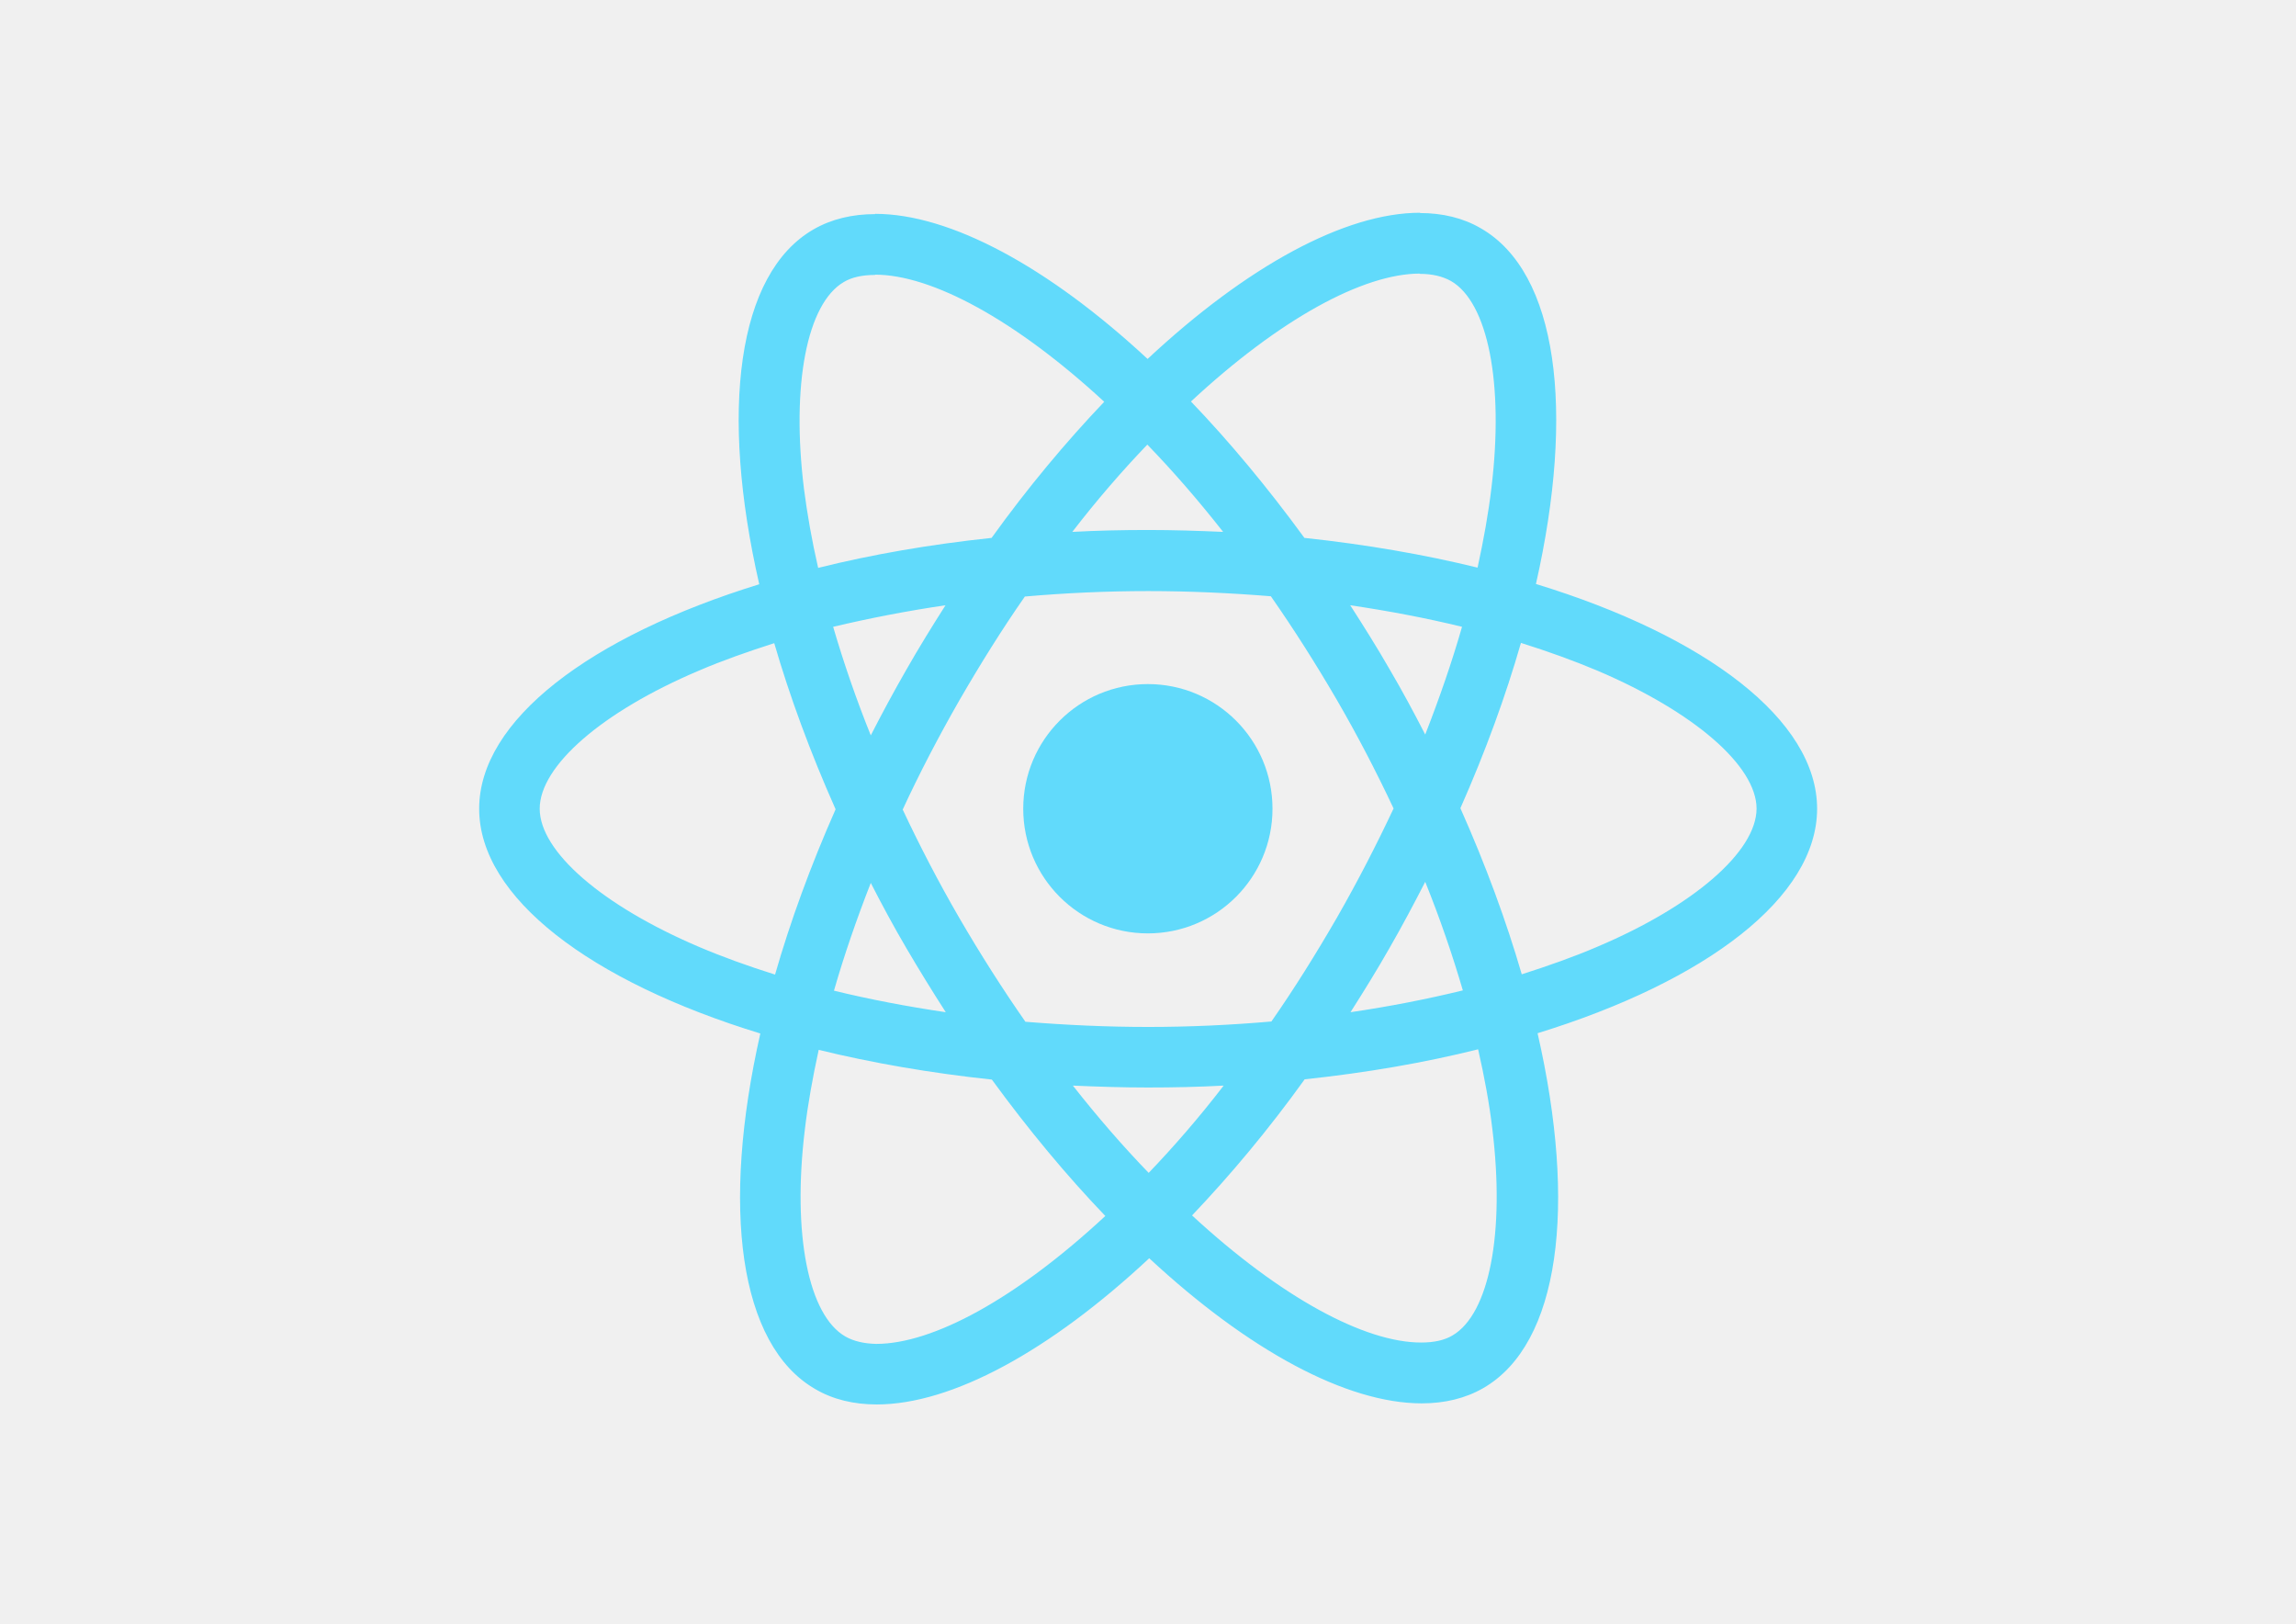
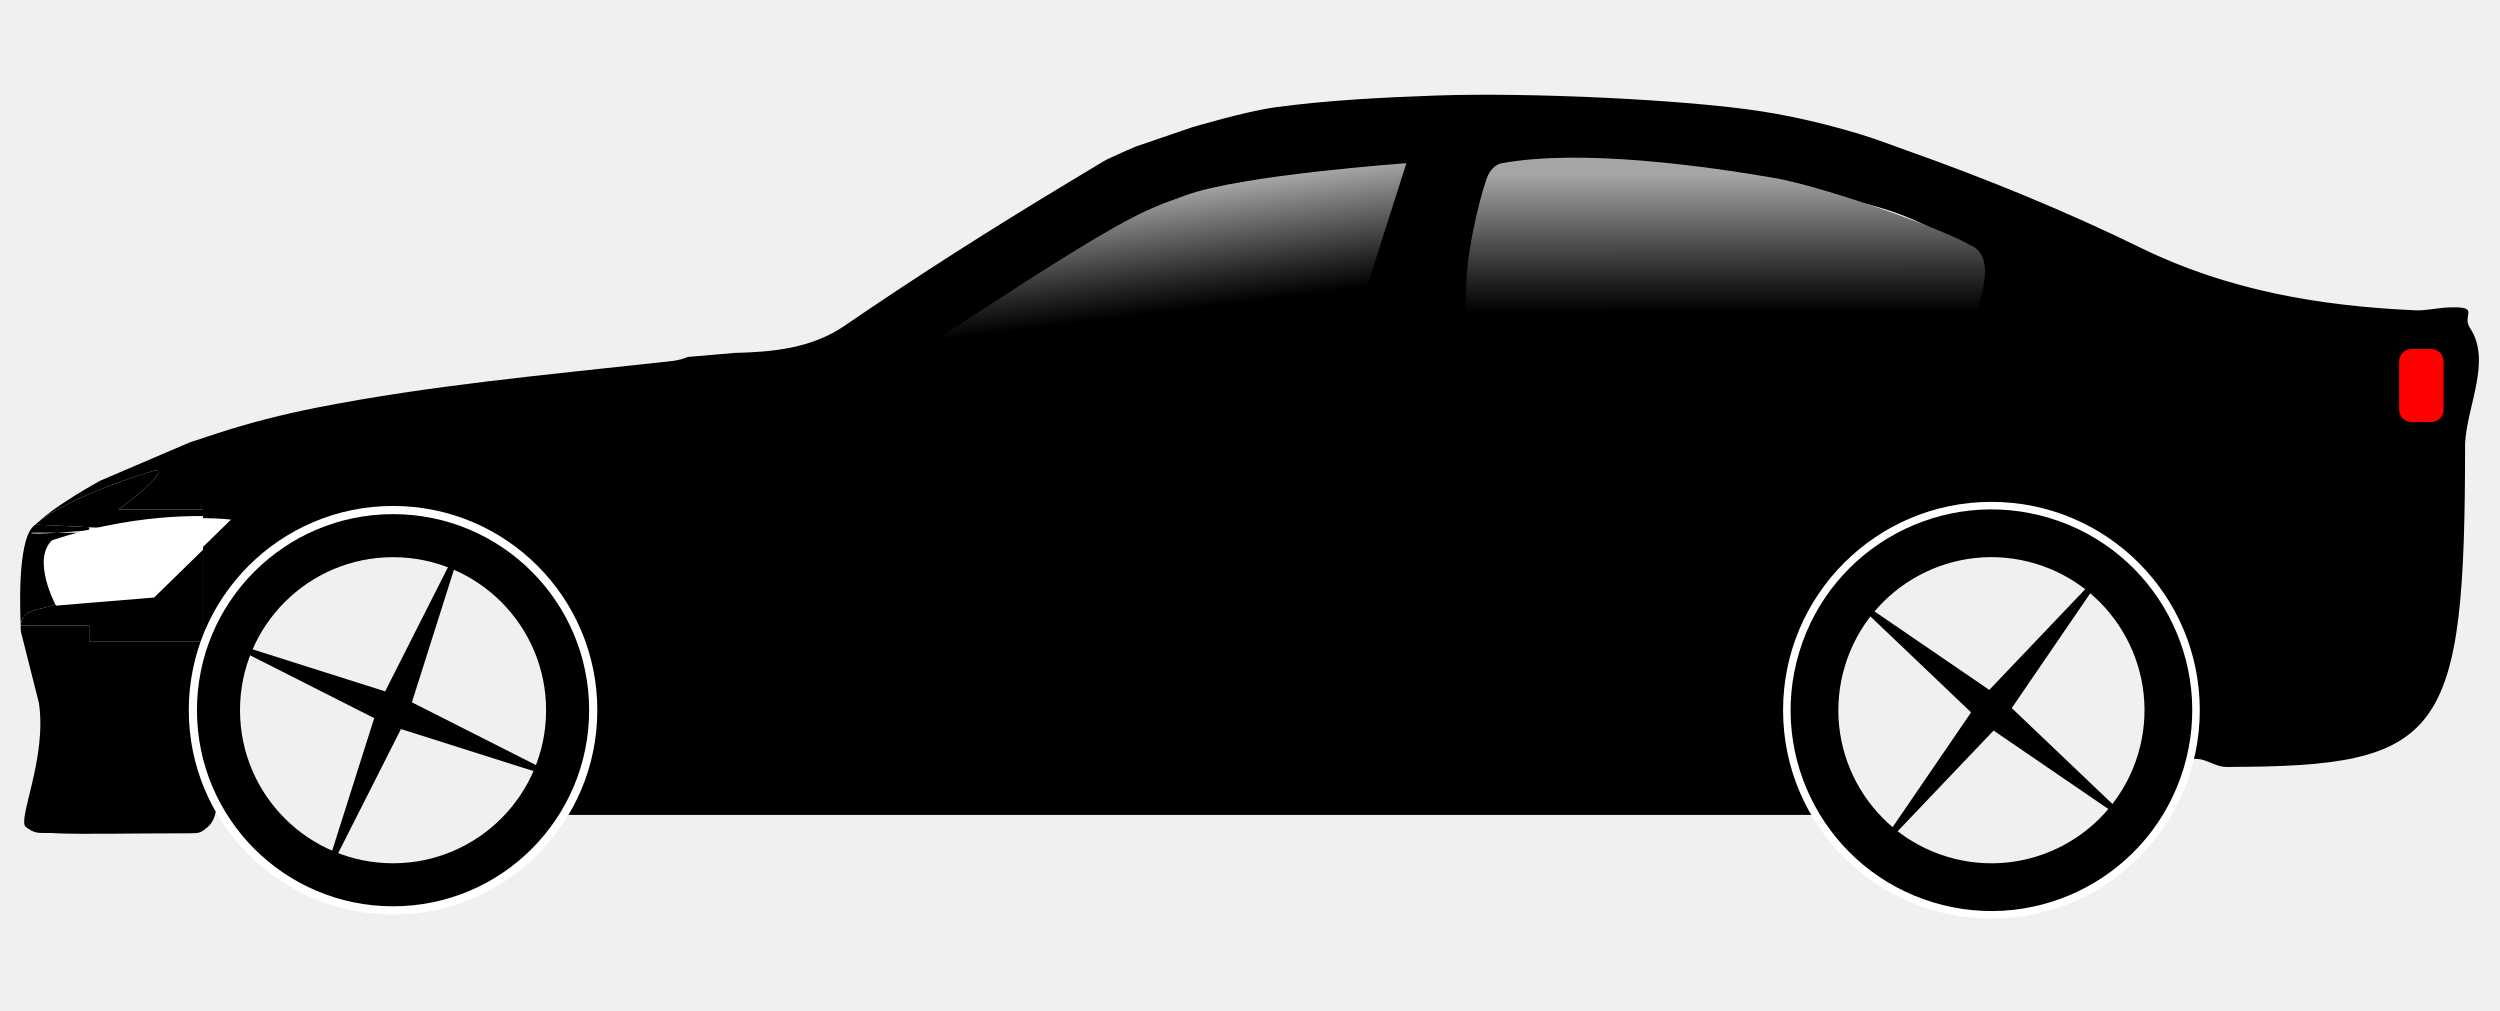
- <svg xmlns="http://www.w3.org/2000/svg" viewBox="0 0 841.9 595.3">
-   <g fill="#61DAFB">
-     <path d="M666.3 296.5c0-32.5-40.7-63.3-103.1-82.4 14.4-63.6 8-114.2-20.2-130.4-6.5-3.8-14.1-5.6-22.4-5.6v22.3c4.6 0 8.3.9 11.4 2.6 13.6 7.8 19.5 37.5 14.9 75.7-1.1 9.4-2.9 19.3-5.1 29.4-19.6-4.8-41-8.5-63.5-10.9-13.5-18.5-27.5-35.3-41.6-50 32.6-30.3 63.2-46.9 84-46.9V78c-27.5 0-63.5 19.6-99.9 53.6-36.4-33.8-72.4-53.2-99.9-53.2v22.3c20.7 0 51.4 16.5 84 46.6-14 14.7-28 31.4-41.3 49.9-22.6 2.4-44 6.1-63.6 11-2.3-10-4-19.7-5.2-29-4.7-38.2 1.1-67.9 14.6-75.8 3-1.8 6.9-2.6 11.5-2.6V78.5c-8.4 0-16 1.8-22.6 5.6-28.1 16.2-34.4 66.7-19.9 130.1-62.2 19.2-102.7 49.9-102.7 82.3 0 32.5 40.7 63.3 103.1 82.4-14.4 63.6-8 114.2 20.2 130.4 6.5 3.8 14.1 5.6 22.5 5.6 27.5 0 63.5-19.6 99.9-53.6 36.4 33.8 72.4 53.2 99.9 53.2 8.4 0 16-1.8 22.6-5.6 28.1-16.2 34.4-66.7 19.9-130.1 62-19.1 102.5-49.9 102.5-82.3zm-130.2-66.7c-3.7 12.9-8.3 26.2-13.5 39.5-4.1-8-8.4-16-13.1-24-4.6-8-9.5-15.8-14.4-23.4 14.2 2.1 27.9 4.7 41 7.9zm-45.8 106.5c-7.8 13.5-15.8 26.3-24.1 38.2-14.9 1.3-30 2-45.2 2-15.1 0-30.2-.7-45-1.9-8.3-11.9-16.4-24.6-24.2-38-7.6-13.1-14.5-26.4-20.8-39.8 6.2-13.4 13.2-26.8 20.7-39.9 7.8-13.5 15.8-26.3 24.1-38.2 14.9-1.3 30-2 45.2-2 15.1 0 30.2.7 45 1.9 8.3 11.9 16.4 24.6 24.2 38 7.6 13.1 14.5 26.4 20.8 39.8-6.3 13.4-13.2 26.8-20.7 39.9zm32.3-13c5.4 13.4 10 26.8 13.8 39.8-13.1 3.2-26.9 5.9-41.2 8 4.9-7.7 9.8-15.6 14.4-23.7 4.6-8 8.9-16.1 13-24.1zM421.2 430c-9.3-9.6-18.6-20.3-27.8-32 9 .4 18.2.7 27.5.7 9.4 0 18.7-.2 27.8-.7-9 11.7-18.3 22.4-27.5 32zm-74.4-58.9c-14.2-2.1-27.9-4.7-41-7.9 3.7-12.9 8.3-26.2 13.5-39.5 4.1 8 8.4 16 13.1 24 4.7 8 9.5 15.8 14.4 23.4zM420.7 163c9.3 9.6 18.6 20.3 27.8 32-9-.4-18.2-.7-27.5-.7-9.4 0-18.7.2-27.8.7 9-11.7 18.3-22.4 27.5-32zm-74 58.9c-4.9 7.7-9.8 15.6-14.4 23.7-4.6 8-8.9 16-13 24-5.4-13.4-10-26.8-13.8-39.8 13.1-3.1 26.9-5.8 41.2-7.9zm-90.5 125.2c-35.4-15.1-58.3-34.9-58.3-50.6 0-15.7 22.9-35.6 58.3-50.6 8.6-3.7 18-7 27.7-10.1 5.7 19.6 13.2 40 22.5 60.9-9.2 20.8-16.6 41.1-22.2 60.6-9.9-3.1-19.3-6.5-28-10.2zM310 490c-13.6-7.8-19.5-37.5-14.9-75.7 1.1-9.4 2.9-19.3 5.1-29.4 19.6 4.8 41 8.5 63.5 10.9 13.5 18.5 27.5 35.3 41.6 50-32.6 30.3-63.2 46.9-84 46.9-4.5-.1-8.3-1-11.3-2.7zm237.2-76.2c4.7 38.2-1.1 67.9-14.6 75.8-3 1.8-6.9 2.6-11.5 2.6-20.7 0-51.4-16.5-84-46.6 14-14.7 28-31.4 41.3-49.9 22.6-2.4 44-6.1 63.6-11 2.3 10.1 4.1 19.8 5.2 29.1zm38.5-66.7c-8.6 3.7-18 7-27.7 10.1-5.7-19.6-13.2-40-22.5-60.9 9.2-20.8 16.6-41.1 22.2-60.6 9.9 3.1 19.3 6.5 28.1 10.2 35.4 15.1 58.3 34.9 58.3 50.6-.1 15.7-23 35.6-58.4 50.6zM320.8 78.4z" />
-     <circle cx="420.9" cy="296.5" r="45.7" />
-     <path d="M520.5 78.1z" />
+ <svg xmlns="http://www.w3.org/2000/svg" version="1.1" id="Layer_1" x="0px" y="0px" viewBox="0 0 2560 1034.767" enable-background="new 0 0 2560 1034.767" xml:space="preserve">
+   <g>
+     <path fill-rule="evenodd" clip-rule="evenodd" d="M91.346,543.054c-5.825,0.335-19.819,1.551-32.809,2.43   c-15.629-0.086-26.943-0.086-26.859,0.123c0.46,1.342,13.073,0.798,26.859-0.123   c8.505,0.041,18.311,0.082,28.283,0.123c-10.559,2.685-21.41,5.827-32.557,9.514   c-2.975,3.016-4.902,6.662-6.033,10.684c-3.939,13.659,1.508,31.385,5.822,42.278h0.043   c2.388,5.994,4.441,9.89,4.441,9.89c-6.16,2.39-12.402,4.358-18.939,5.7   c-10.434,2.177-17.305,6.575-18.352,16.38c-0.378-7.038-4.233-85.14,12.779-100.979   c0.755-0.712,1.508-1.383,2.347-2.095c-0.084,0.168-0.043,0.249,0.209,0.249   c22.293,1.048,40.268,1.886,54.766,2.644V543.054z" />
+     <path d="M123.484,853.288c0,0,0,0-2.39-0.041h5.7C125.704,853.288,124.615,853.288,123.484,853.288z" />
+     <path d="M207.914,530.565v-8.966h-86.273c21.202-16.007,50.406-39.806,37.039-39.806   c0,0-82.629,23.508-119.542,52.88c-0.419,0.335-0.839,0.712-1.258,1.006c-0.671,0.499-1.383,1.002-1.508,1.297   c-0.084,0.168-0.043,0.249,0.209,0.249c22.293,1.048,40.268,1.886,54.766,2.644   c3.854,0.209,7.417,0.376,10.768,0.544c1.97,0.123,3.855,0.209,5.657,0.335   c40.559,2.218,43.577,3.184,43.912,4.272c35.448,108.312-22.542,3.896-49.569,0.712   c-0.419-0.041-0.796-0.082-1.215-0.082c0.671,2.385-4.231,6.158-9.553,11.02   c-6.956,6.412-14.582,14.833-11.189,24.805c1.383,4.063,4.317,7.582,6.705,11.563   c-13.575,5.324-22.626,3.941-26.229-11.899c-1.508-6.58-6.872-11.817-12.402-15.336   c-3.939,13.659,1.508,31.385,5.822,42.278h0.043c8.883,0.757,17.808,1.256,25.769-5.573   c2.598-2.218,6.829-2.345,11.482-0.417c0.376,0.127,0.796,0.295,1.172,0.503c-0.377,0.168-0.796,0.377-1.172,0.544   c-11.146,5.197-21.706,10.643-32.684,14.833h-0.125c-6.16,2.39-12.402,4.358-18.939,5.7   c-10.434,2.177-17.305,6.575-18.352,16.38c0.041,0.335,0.041,0.503,0.041,0.503h70.059v16.552h116.567v-97.084   l28.619-27.948C236.532,532.075,226.057,530.733,207.914,530.565z" />
+     <path fill="#FFFFFF" stroke="#FFFFFF" stroke-width="4.19" stroke-miterlimit="10" d="M236.532,532.075l-28.619,27.948   l-50.993,49.819l-54.807,4.526l-10.768,0.879l-32.684,2.725h-0.125c0,0-2.054-3.896-4.441-9.89h-0.043   c-4.315-10.893-9.761-28.619-5.822-42.278c1.131-4.022,3.058-7.668,6.033-10.684   c11.146-3.687,21.998-6.829,32.557-9.514c1.508-0.417,3.016-0.794,4.526-1.129c1.676-0.417,3.351-0.839,5.027-1.215   c1.927-0.463,3.854-0.88,5.741-1.297c1.886-0.421,3.771-0.839,5.657-1.216   c41.858-8.761,77.138-10.434,100.143-10.184C226.057,530.733,236.532,532.075,236.532,532.075z" />
+     <line fill="none" stroke="#000000" stroke-width="50.281" stroke-miterlimit="10" x1="572.452" y1="809.312" x2="1869.939" y2="809.312" />
+     <path d="M2529.231,335.767c-8.888-13.364,11.858-22.248-22.039-20.95c-11.441,0.462-22.882,3.437-34.192,2.938   c-97.379-4.403-191.615-20.324-280.695-63.899c-77.557-37.924-157.636-70.606-239.171-99.559   c-16.089-5.698-31.974-11.899-48.481-16.885c-32.637-9.806-65.617-17.767-99.261-23.129   c-78.188-12.403-241.061-19.819-334.749-16.468c-54.93,1.97-109.736,4.693-164.249,11.983   c-31.131,4.149-86.232,20.742-86.232,20.742l-57.237,19.567c0,0-28.16,12.151-32.392,14.749   c-30.836,18.688-24.011,14.498-36.958,22.29c-77.598,46.721-154.067,95.284-228.861,146.527   c-33.564,22.963-73.453,26.818-112.379,27.698l-48.102,4.149c-9.678,4.19-18.98,4.485-28.156,5.492   c-117.615,12.947-235.525,23.544-351.843,46.427c-34.945,6.866-69.472,15.713-103.326,26.814l-26.734,8.802   l-91.971,39.384l-0.084,0.041c-0.461,0.25-0.923,0.504-1.342,0.757c-34.441,19.395-52.669,32.932-61.636,41.439   c36.915-29.376,119.544-52.88,119.544-52.88c13.366,0-15.84,23.799-37.04,39.806H207.92v8.97   c18.143,0.164,28.619,1.506,28.619,1.506L207.92,560.023v97.084H91.35v-16.547H21.293c0,0,0-0.172-0.043-0.507   v0.335c-0.166,2.054-0.084,4.317,0.252,6.875l18.311,72.402c8.589,56.444-22.459,120.215-13.409,127.126   c8.507,6.498,12.613,6.162,20.365,6.203c2.848,0,5.614,0.041,8.254,0.041c0.63,0.127,1.299,0.213,2.054,0.254   c29.414,1.211,74.038,0,138.273,0c9.092,0,10.391-0.671,17.472-6.539c5.825-4.82,8.925-14.33,9.135-23.966   c0.084-4.734-1.467-9.178,5.782-10.348c6.621-1.129,9.511,1.678,12.026,6.997   c4.358,9.346,9.428,18.352,15.67,26.605c17.935-2.93-65.161-105.219-47.521-104.883   c-29.498-26.148,11.851-4.947,11.515-47.139c-0.712-84.428,100.132-165.464,183.054-166.425   c75.297-0.839,196.891,116.48,197.268,188.423c0.251,50.576-1.107,55.04-32.574,82.656   c22.542-1.428-25.684,43.808-2.975,44.438c1.006-1.178,2.054-2.39,2.934-3.564c0-0.041,0.041-0.041,0.041-0.086   c1.091-3.683,3.143-7.079,5.868-9.968c5.614-5.909,14.035-9.681,22.458-9.681   c3.478,0.123,6.956,0.209,10.432,0.295c126.122,3.728,251.868,3.854,377.444,2.39   c66.538-1.514,133.081-2.517,199.655-3.314c204.144-4.149,408.288-9.636,613.521-7.832h0.581   c10.647-0.295,21.368-1.342,31.761-3.356c2.095-0.752,4.231-1.465,6.416-2.136   c24.093-7.292,7.578-29.319,31.418-21.229c3.772,1.256-0.606-10.635,3.208-9.252   c-16.597-26.148-19.723-43.133-18.046-78.912c3.519-73.499,131.612-171.916,207.5-167.89   c78.769,4.149,152.898,111.328,148.83,187.965c0.254,16.511-1.154,33.246-5.761,47.662   c13.405,2.14,4.214,20.202,18.086,26.36c5.237-10.557,14.33-13.405,27.693-13.491   c13.323-0.086,22.669,11.019,37.294,7.627c43.783-10.099,87.992-18.434,132.152-26.691   c13.953-2.639,28.995-3.143,41.696-9.428c9.55-4.734,13.741-12.194,20.697-20.239   c0.753-0.88,1.26-1.342,4.149-5.614c2.218-3.269,3.061-4.485,4.109-6.997c1.587-3.854,2.594-7.881,3.765-11.858   c2.521-8.507,4.861-17.055,7.504-25.517c4.444-14.289,10.14-28.074,15.418-42.028l9.133-181.262   c0.041-0.381,0.041-0.671,0.082-1.048C2526.383,414.671,2551.565,369.374,2529.231,335.767z M1903.484,291.689   c1.76,4.231,9.387,7.791,3.724,13.409c-6.866,6.702-10.262,18.058-21.744,18.855   c-15.631,1.133-31.344,1.175-47.008,1.886c-5.622,0.295-7.545-1.972-6.711-7.374   c1.089-6.747,3.356-13.704,2.349-20.156c-1.424-9.174,13.323-19.944-2.594-27.825   c-1.007-0.458,0.164-5.949,0.753-9.006c2.218-11.273,4.272-22.583,6.997-33.729   c6.825-28.326,7.627-30.966,35.444-26.399c45.928,7.5,90.422,20.744,132.782,50.7   c-31.254,8.548-59.455,8.715-87.19,11.731C1898.877,266.09,1895.186,272.04,1903.484,291.689z" />
+     <linearGradient id="SVGID_1_" gradientUnits="userSpaceOnUse" x1="1167.676" y1="198.116" x2="1198.258" y2="446.406">
+       <stop offset="0" style="stop-color:#A6A6A6" />
+       <stop offset="0.12" style="stop-color:#7B7B7B" />
+       <stop offset="0.378" style="stop-color:#232323" />
+       <stop offset="0.495" style="stop-color:#000000" />
+     </linearGradient>
+     <path fill="url(#SVGID_1_)" d="M1383.995,343.435l56.133-176.323c0,0-169.437,12.046-225.782,32.823   c-46.337,17.085-55.126,15.641-280.085,164.185c-22.749,15.021-23.04,15.005-17.974,14.592   c154.148-12.574,206.532-19.555,257.509-23.046C1224.772,352.175,1367.938,343.435,1383.995,343.435z" />
+     <linearGradient id="SVGID_2_" gradientUnits="userSpaceOnUse" x1="1766.604" y1="178.261" x2="1767.004" y2="464.673">
+       <stop offset="0" style="stop-color:#A6A6A6" />
+       <stop offset="0.12" style="stop-color:#7B7B7B" />
+       <stop offset="0.378" style="stop-color:#232323" />
+       <stop offset="0.495" style="stop-color:#000000" />
+     </linearGradient>
+     <path fill="url(#SVGID_2_)" d="M1537.981,167.112c-4.616,0.845-10.435,4.399-14.183,12.308   c-5.262,11.083-20.378,68.003-22.129,107.457c-1.743,39.458,0,47.49,0,47.49h78.916h436.465   c0,0,35.092-70.188,0-83.63c-32.997-18.679-151.072-60.081-200.773-68.611   C1747.6,170.34,1620.04,152.096,1537.981,167.112z" />
+     <path fill="#FF0000" d="M2502.217,419.609c0,6.944-5.63,12.57-12.57,12.57h-20.361   c-6.948,0-12.57-5.626-12.57-12.57v-49.647c0-6.944,5.622-12.57,12.57-12.57h20.361   c6.94,0,12.57,5.627,12.57,12.57V419.609z" />
+     <path d="M2279.299,785.301l244.94-331.287C2524.239,755.701,2502.356,785.301,2279.299,785.301z" />
+     <g>
+       <g>
+         <path d="M402.483,521.665c-113.55,0-205.599,92.055-205.599,205.601c0,113.55,92.049,205.601,205.599,205.601     s205.598-92.051,205.598-205.601C608.082,613.72,516.033,521.665,402.483,521.665z M402.483,883.989     c-86.556,0-156.721-70.168-156.721-156.723s70.166-156.723,156.721-156.723     c86.555,0,156.721,70.168,156.721,156.723S489.038,883.989,402.483,883.989z" />
+         <polygon points="585.535,802.033 410.587,746.559 327.716,910.32 383.188,735.372 219.431,652.499 394.379,707.973      477.25,544.211 421.778,719.16    " />
+       </g>
+       <circle fill="none" stroke="#FFFFFF" stroke-width="8.38" stroke-miterlimit="10" cx="402.483" cy="727.266" r="204.981" />
+     </g>
+     <g>
+       <circle fill="none" stroke="#FFFFFF" stroke-width="16.76" stroke-miterlimit="10" cx="2039.22" cy="727.266" r="204.979" />
+       <g>
+         <path d="M2098.544,530.41c-108.722-32.764-223.417,28.815-256.177,137.532     c-32.768,108.722,28.807,223.413,137.528,256.177c108.721,32.768,223.417-28.807,256.176-137.528     C2268.832,677.873,2207.265,563.173,2098.544,530.41z M1993.997,877.323     c-82.869-24.973-129.811-112.404-104.826-195.277c24.969-82.873,112.396-129.811,195.273-104.838     c82.877,24.977,129.811,112.404,104.835,195.277C2164.301,855.358,2076.874,902.301,1993.997,877.323z" />
+         <polygon points="2192.911,851.672 2041.413,748.077 1914.811,880.961 2018.409,729.459 1885.529,602.86      2037.027,706.455 2163.621,573.571 2060.032,725.073    " />
+       </g>
+     </g>
  </g>
</svg>
